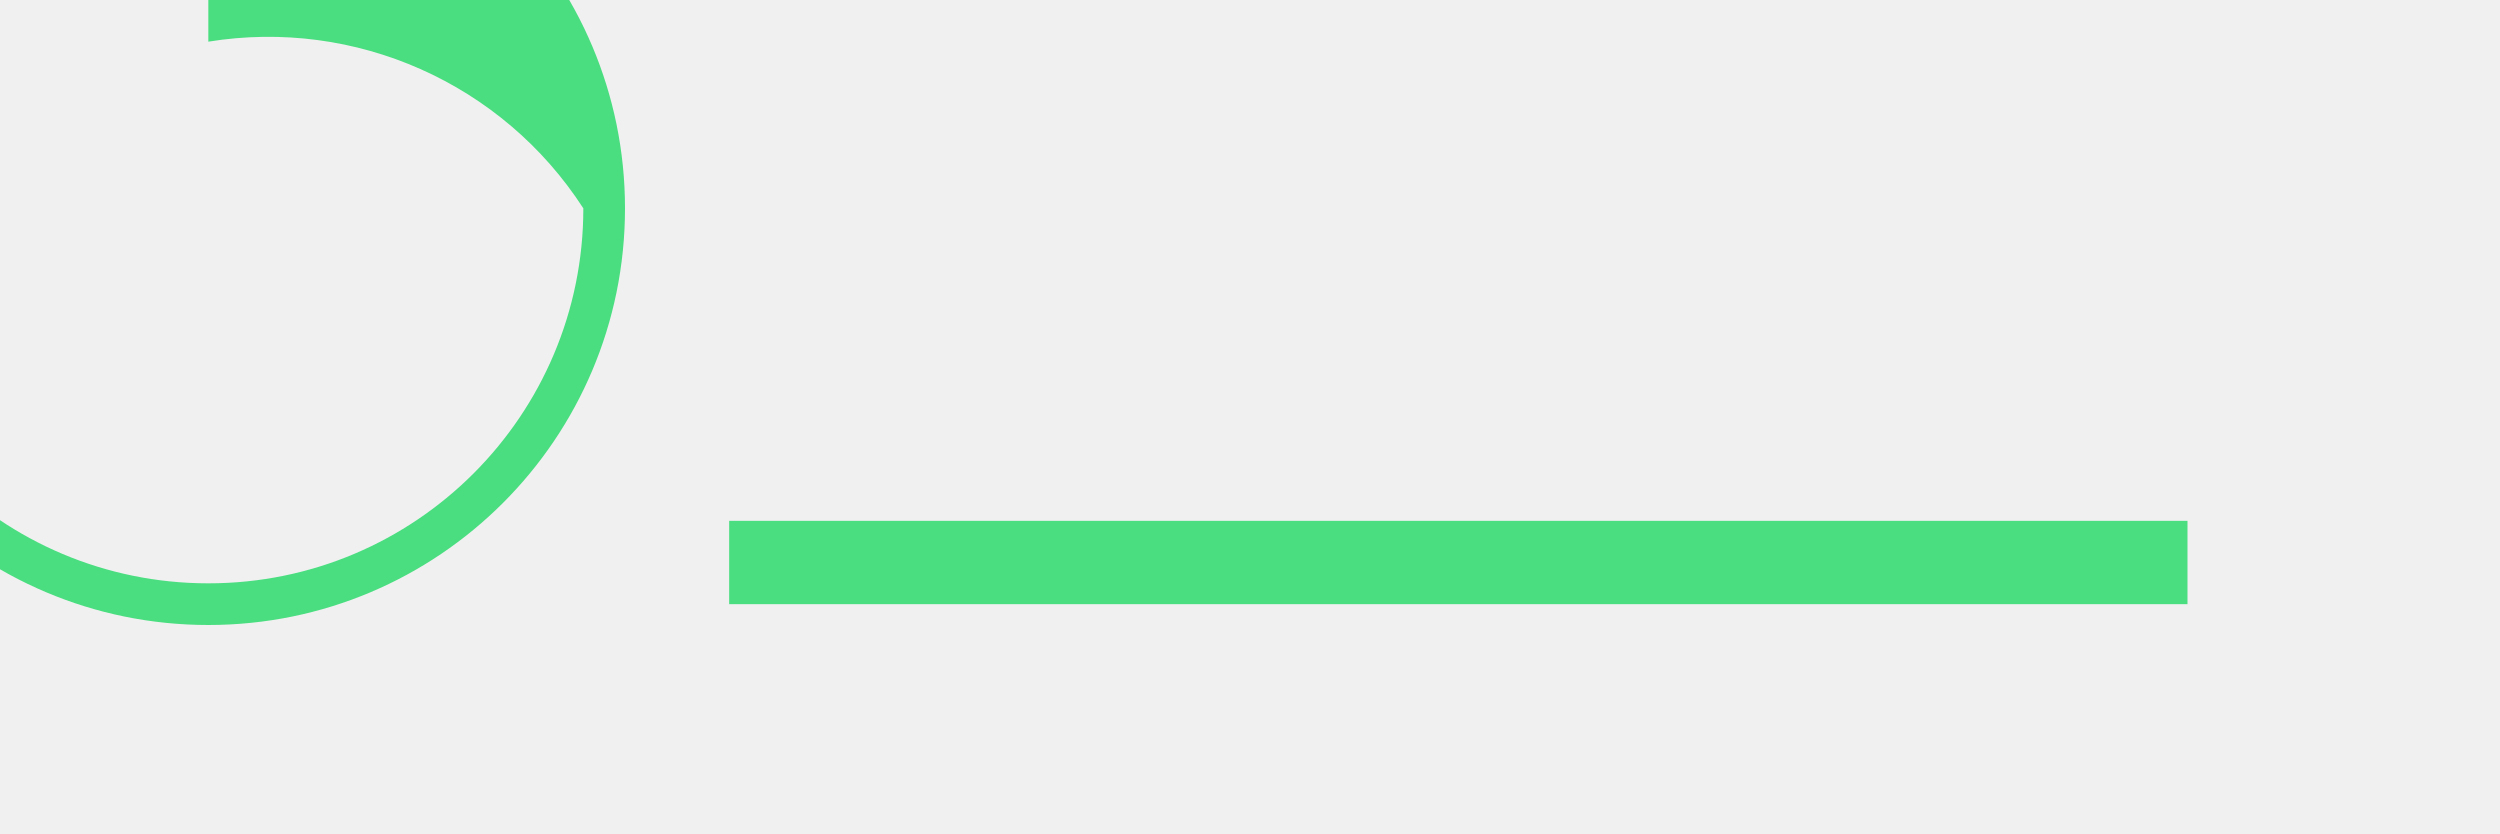
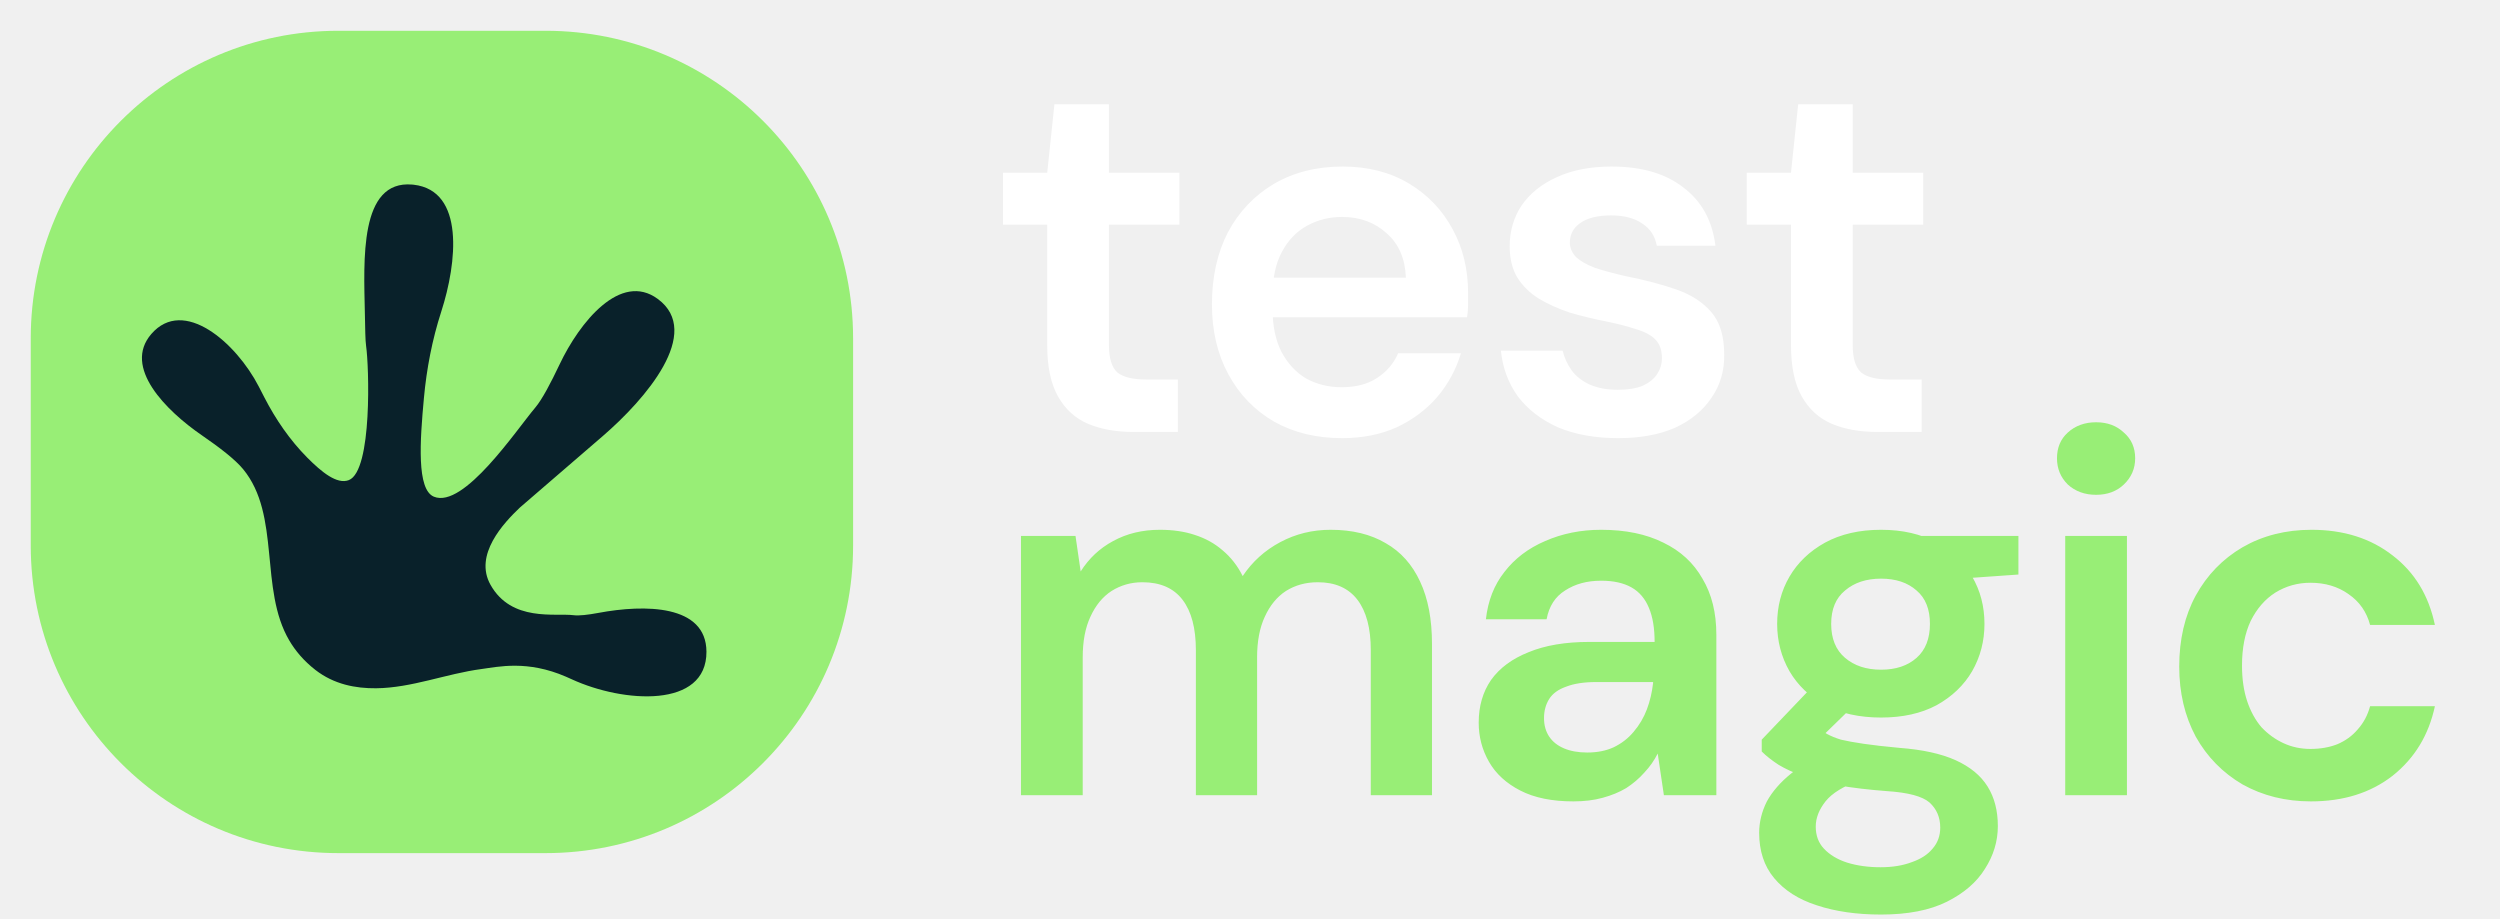
- <svg xmlns="http://www.w3.org/2000/svg" width="120" height="40" viewBox="0 0 120 40" fill="none">
-   <path d="M10 30a20 20 0 1 1 20-20 20 20 0 0 1-20 20zm0-38a18 18 0 1 0 18 18A18 18 0 0 0 10 2z" fill="#4ADE80" />
-   <path d="M35 25h70v4H35z" fill="#4ADE80" />
+ <svg xmlns="http://www.w3.org/2000/svg" width="117" height="43" viewBox="0 0 117 43" fill="none">
+   <rect x="1.439" y="1.44" width="38.486" height="38.486" rx="14.395" fill="#98EE76" />
+   <path d="M14.758 31.351C14.221 30.932 13.826 30.463 13.54 29.977C12.122 27.569 13.153 24.11 11.376 21.954C11 21.499 10.28 20.945 9.458 20.38C7.763 19.215 5.736 17.188 7.081 15.632C8.592 13.883 11.05 16.035 12.11 18.089L12.378 18.61C12.906 19.633 13.565 20.594 14.375 21.412C15.059 22.102 15.774 22.681 16.323 22.47C17.438 22.039 17.268 17.093 17.134 16.196C17.095 15.935 17.09 15.363 17.076 14.669C17.026 12.175 16.808 8.422 19.293 8.638C19.316 8.64 19.339 8.643 19.362 8.645C21.757 8.923 21.392 12.288 20.651 14.583C20.227 15.893 19.966 17.251 19.84 18.621C19.653 20.641 19.495 22.911 20.306 23.245C21.704 23.821 24.16 20.127 25.051 19.075C25.37 18.698 25.779 17.92 26.19 17.052C27.12 15.088 29.038 12.7 30.786 13.992C32.91 15.56 30.209 18.684 28.21 20.408L24.331 23.753C23.566 24.481 22.169 25.967 22.956 27.369C23.94 29.122 25.988 28.681 26.851 28.792C27.096 28.823 27.513 28.776 28.004 28.684C30.177 28.277 33.051 28.288 33.062 30.499C33.075 33.165 29.185 32.904 26.762 31.792C26.662 31.746 26.571 31.705 26.491 31.671C24.675 30.884 23.327 31.205 22.532 31.311C20.878 31.53 19.274 32.193 17.605 32.211C16.644 32.221 15.629 32.029 14.758 31.351Z" fill="#09212A" />
+   <path d="M53.054 20.216C52.236 20.216 51.522 20.088 50.912 19.831C50.318 19.574 49.852 19.149 49.516 18.555C49.178 17.961 49.01 17.159 49.01 16.148V10.514H46.94V8.083H49.01L49.347 4.881H51.899V8.083H55.197V10.514H51.899V16.148C51.899 16.758 52.027 17.183 52.284 17.424C52.557 17.648 53.006 17.761 53.632 17.761H55.125V20.216H53.054ZM62.809 20.505C61.606 20.505 60.546 20.248 59.632 19.735C58.717 19.205 58.002 18.467 57.489 17.52C56.975 16.573 56.719 15.482 56.719 14.246C56.719 12.962 56.967 11.838 57.465 10.875C57.978 9.912 58.693 9.158 59.608 8.612C60.538 8.067 61.614 7.794 62.833 7.794C64.021 7.794 65.056 8.059 65.939 8.588C66.822 9.118 67.504 9.832 67.985 10.731C68.467 11.614 68.707 12.609 68.707 13.716C68.707 13.877 68.707 14.053 68.707 14.246C68.707 14.438 68.692 14.639 68.659 14.848H58.789V12.994H65.795C65.763 12.111 65.466 11.421 64.904 10.924C64.342 10.41 63.644 10.153 62.809 10.153C62.215 10.153 61.67 10.29 61.172 10.562C60.675 10.835 60.282 11.245 59.993 11.79C59.704 12.32 59.559 12.994 59.559 13.812V14.511C59.559 15.265 59.696 15.915 59.969 16.461C60.258 17.006 60.643 17.424 61.124 17.712C61.622 17.985 62.175 18.122 62.785 18.122C63.459 18.122 64.013 17.977 64.446 17.688C64.896 17.399 65.225 17.014 65.433 16.533H68.371C68.146 17.287 67.777 17.969 67.263 18.579C66.749 19.173 66.116 19.646 65.361 20C64.607 20.337 63.756 20.505 62.809 20.505ZM75.732 20.505C74.657 20.505 73.718 20.337 72.916 20C72.129 19.646 71.503 19.165 71.038 18.555C70.588 17.929 70.324 17.215 70.243 16.412H73.132C73.213 16.75 73.357 17.062 73.566 17.351C73.774 17.624 74.055 17.841 74.408 18.001C74.777 18.162 75.211 18.242 75.708 18.242C76.19 18.242 76.583 18.178 76.888 18.049C77.193 17.905 77.418 17.721 77.562 17.496C77.706 17.271 77.779 17.03 77.779 16.773C77.779 16.388 77.674 16.091 77.466 15.883C77.257 15.674 76.952 15.514 76.551 15.401C76.166 15.273 75.7 15.152 75.154 15.04C74.577 14.928 74.015 14.791 73.469 14.631C72.94 14.454 72.458 14.238 72.025 13.981C71.608 13.724 71.271 13.395 71.014 12.994C70.773 12.593 70.653 12.103 70.653 11.525C70.653 10.819 70.837 10.185 71.206 9.623C71.592 9.062 72.137 8.62 72.843 8.299C73.566 7.962 74.424 7.794 75.419 7.794C76.832 7.794 77.955 8.123 78.79 8.781C79.64 9.423 80.138 10.33 80.282 11.501H77.538C77.458 11.052 77.233 10.707 76.864 10.466C76.495 10.209 76.005 10.081 75.395 10.081C74.769 10.081 74.288 10.201 73.951 10.442C73.63 10.667 73.469 10.972 73.469 11.357C73.469 11.598 73.566 11.822 73.758 12.031C73.967 12.223 74.264 12.392 74.649 12.537C75.034 12.665 75.508 12.793 76.069 12.922C76.968 13.098 77.763 13.307 78.453 13.548C79.143 13.788 79.689 14.141 80.09 14.607C80.491 15.072 80.692 15.73 80.692 16.581C80.708 17.351 80.507 18.033 80.09 18.627C79.689 19.221 79.119 19.686 78.38 20.024C77.642 20.345 76.76 20.505 75.732 20.505ZM87.862 20.216C87.044 20.216 86.33 20.088 85.72 19.831C85.126 19.574 84.66 19.149 84.323 18.555C83.986 17.961 83.818 17.159 83.818 16.148V10.514H81.748V8.083H83.818L84.155 4.881H86.707V8.083H90.005V10.514H86.707V16.148C86.707 16.758 86.835 17.183 87.092 17.424C87.365 17.648 87.814 17.761 88.44 17.761H89.933V20.216H87.862Z" fill="white" />
+   <path d="M47.782 37.216V25.083H50.334L50.575 26.744C50.96 26.134 51.465 25.66 52.091 25.323C52.733 24.97 53.464 24.794 54.282 24.794C54.892 24.794 55.438 24.874 55.919 25.035C56.417 25.195 56.85 25.436 57.219 25.757C57.604 26.078 57.917 26.479 58.158 26.96C58.608 26.287 59.193 25.757 59.916 25.372C60.638 24.986 61.424 24.794 62.275 24.794C63.286 24.794 64.145 25.003 64.851 25.42C65.557 25.821 66.095 26.423 66.464 27.225C66.833 28.012 67.017 28.983 67.017 30.138V37.216H64.153V30.427C64.153 29.4 63.944 28.614 63.527 28.068C63.109 27.522 62.492 27.249 61.673 27.249C61.111 27.249 60.614 27.386 60.18 27.659C59.763 27.931 59.434 28.333 59.193 28.862C58.953 29.376 58.832 30.01 58.832 30.764V37.216H55.967V30.427C55.967 29.4 55.759 28.614 55.342 28.068C54.924 27.522 54.298 27.249 53.464 27.249C52.934 27.249 52.453 27.386 52.019 27.659C51.602 27.931 51.273 28.333 51.032 28.862C50.791 29.376 50.671 30.01 50.671 30.764V37.216H47.782ZM73.633 37.505C72.638 37.505 71.811 37.337 71.153 36.999C70.495 36.662 70.005 36.213 69.684 35.651C69.363 35.09 69.203 34.48 69.203 33.822C69.203 33.051 69.395 32.385 69.781 31.823C70.182 31.262 70.768 30.828 71.538 30.523C72.308 30.203 73.255 30.042 74.379 30.042H77.436C77.436 29.4 77.348 28.87 77.171 28.453C76.995 28.02 76.722 27.699 76.353 27.49C75.984 27.282 75.51 27.177 74.933 27.177C74.275 27.177 73.713 27.33 73.247 27.635C72.782 27.924 72.493 28.373 72.381 28.983H69.54C69.636 28.116 69.925 27.378 70.407 26.768C70.888 26.142 71.522 25.66 72.308 25.323C73.111 24.97 73.986 24.794 74.933 24.794C76.072 24.794 77.043 24.994 77.846 25.396C78.648 25.781 79.258 26.343 79.675 27.081C80.109 27.803 80.325 28.678 80.325 29.705V37.216H77.87L77.581 35.266C77.42 35.587 77.212 35.884 76.955 36.157C76.714 36.43 76.433 36.67 76.112 36.879C75.791 37.072 75.422 37.224 75.005 37.337C74.604 37.449 74.146 37.505 73.633 37.505ZM74.283 35.218C74.748 35.218 75.157 35.138 75.51 34.977C75.879 34.801 76.192 34.56 76.449 34.255C76.722 33.934 76.931 33.581 77.075 33.196C77.22 32.811 77.316 32.401 77.364 31.968V31.92H74.692C74.13 31.92 73.665 31.992 73.296 32.136C72.926 32.265 72.662 32.458 72.501 32.714C72.341 32.971 72.26 33.268 72.26 33.605C72.26 33.942 72.341 34.231 72.501 34.472C72.662 34.712 72.894 34.897 73.199 35.025C73.504 35.154 73.865 35.218 74.283 35.218ZM88.034 42.801C86.895 42.801 85.892 42.657 85.025 42.368C84.174 42.095 83.508 41.67 83.027 41.092C82.561 40.53 82.329 39.824 82.329 38.974C82.329 38.476 82.449 37.986 82.69 37.505C82.947 37.04 83.324 36.606 83.821 36.205C84.335 35.788 84.985 35.427 85.771 35.122L87.047 36.518C86.277 36.791 85.739 37.12 85.434 37.505C85.129 37.89 84.977 38.283 84.977 38.685C84.977 39.102 85.105 39.447 85.362 39.72C85.635 40.009 85.996 40.225 86.445 40.37C86.911 40.514 87.432 40.587 88.01 40.587C88.572 40.587 89.061 40.506 89.479 40.346C89.896 40.201 90.217 39.993 90.442 39.72C90.682 39.447 90.803 39.118 90.803 38.733C90.803 38.251 90.634 37.858 90.297 37.553C89.96 37.264 89.294 37.088 88.299 37.024C87.448 36.959 86.702 36.871 86.06 36.759C85.418 36.63 84.865 36.486 84.399 36.325C83.95 36.165 83.564 35.988 83.243 35.796C82.922 35.587 82.658 35.379 82.449 35.17V34.616L84.977 31.968L87.119 32.666L84.279 35.435L85.025 34.038C85.186 34.151 85.346 34.255 85.507 34.351C85.683 34.448 85.9 34.536 86.156 34.616C86.429 34.68 86.782 34.745 87.216 34.809C87.649 34.873 88.211 34.937 88.901 35.001C89.976 35.082 90.851 35.274 91.525 35.579C92.199 35.884 92.697 36.293 93.018 36.807C93.339 37.321 93.499 37.938 93.499 38.661C93.499 39.367 93.299 40.033 92.897 40.659C92.512 41.285 91.918 41.798 91.116 42.2C90.313 42.601 89.286 42.801 88.034 42.801ZM88.034 33.581C87.023 33.581 86.148 33.388 85.41 33.003C84.688 32.602 84.134 32.072 83.749 31.414C83.364 30.74 83.171 30.002 83.171 29.199C83.171 28.381 83.364 27.643 83.749 26.985C84.134 26.327 84.688 25.797 85.41 25.396C86.148 24.994 87.023 24.794 88.034 24.794C89.045 24.794 89.912 24.994 90.634 25.396C91.356 25.797 91.91 26.327 92.295 26.985C92.681 27.643 92.873 28.381 92.873 29.199C92.873 30.002 92.681 30.74 92.295 31.414C91.91 32.072 91.356 32.602 90.634 33.003C89.912 33.388 89.045 33.581 88.034 33.581ZM88.034 31.342C88.724 31.342 89.278 31.157 89.695 30.788C90.113 30.419 90.321 29.89 90.321 29.199C90.321 28.509 90.113 27.988 89.695 27.635C89.278 27.265 88.724 27.081 88.034 27.081C87.344 27.081 86.782 27.265 86.349 27.635C85.916 27.988 85.699 28.509 85.699 29.199C85.699 29.89 85.916 30.419 86.349 30.788C86.782 31.157 87.344 31.342 88.034 31.342ZM90.032 27.201L89.479 25.083H94.462V26.888L90.032 27.201ZM96.652 37.216V25.083H99.541V37.216H96.652ZM98.096 23.157C97.567 23.157 97.125 22.996 96.772 22.675C96.435 22.338 96.267 21.929 96.267 21.448C96.267 20.95 96.435 20.549 96.772 20.244C97.125 19.923 97.567 19.762 98.096 19.762C98.626 19.762 99.059 19.923 99.396 20.244C99.749 20.549 99.926 20.95 99.926 21.448C99.926 21.929 99.749 22.338 99.396 22.675C99.059 22.996 98.626 23.157 98.096 23.157ZM108.151 37.505C106.964 37.505 105.897 37.24 104.95 36.711C104.019 36.165 103.288 35.419 102.759 34.472C102.245 33.509 101.988 32.417 101.988 31.198C101.988 29.93 102.245 28.822 102.759 27.875C103.288 26.912 104.019 26.158 104.95 25.612C105.897 25.067 106.972 24.794 108.176 24.794C109.684 24.794 110.952 25.195 111.979 25.998C113.006 26.784 113.664 27.867 113.953 29.248H110.92C110.76 28.638 110.422 28.156 109.909 27.803C109.411 27.45 108.818 27.273 108.127 27.273C107.534 27.273 106.988 27.426 106.49 27.731C106.009 28.036 105.624 28.477 105.335 29.055C105.062 29.633 104.926 30.331 104.926 31.149C104.926 31.775 105.006 32.329 105.166 32.811C105.327 33.292 105.551 33.701 105.84 34.038C106.145 34.359 106.49 34.608 106.876 34.785C107.261 34.961 107.678 35.05 108.127 35.05C108.593 35.05 109.01 34.977 109.379 34.833C109.764 34.672 110.085 34.44 110.342 34.135C110.615 33.83 110.808 33.469 110.92 33.051H113.953C113.664 34.4 113.006 35.483 111.979 36.301C110.952 37.104 109.676 37.505 108.151 37.505Z" fill="#98EE76" />
</svg>
